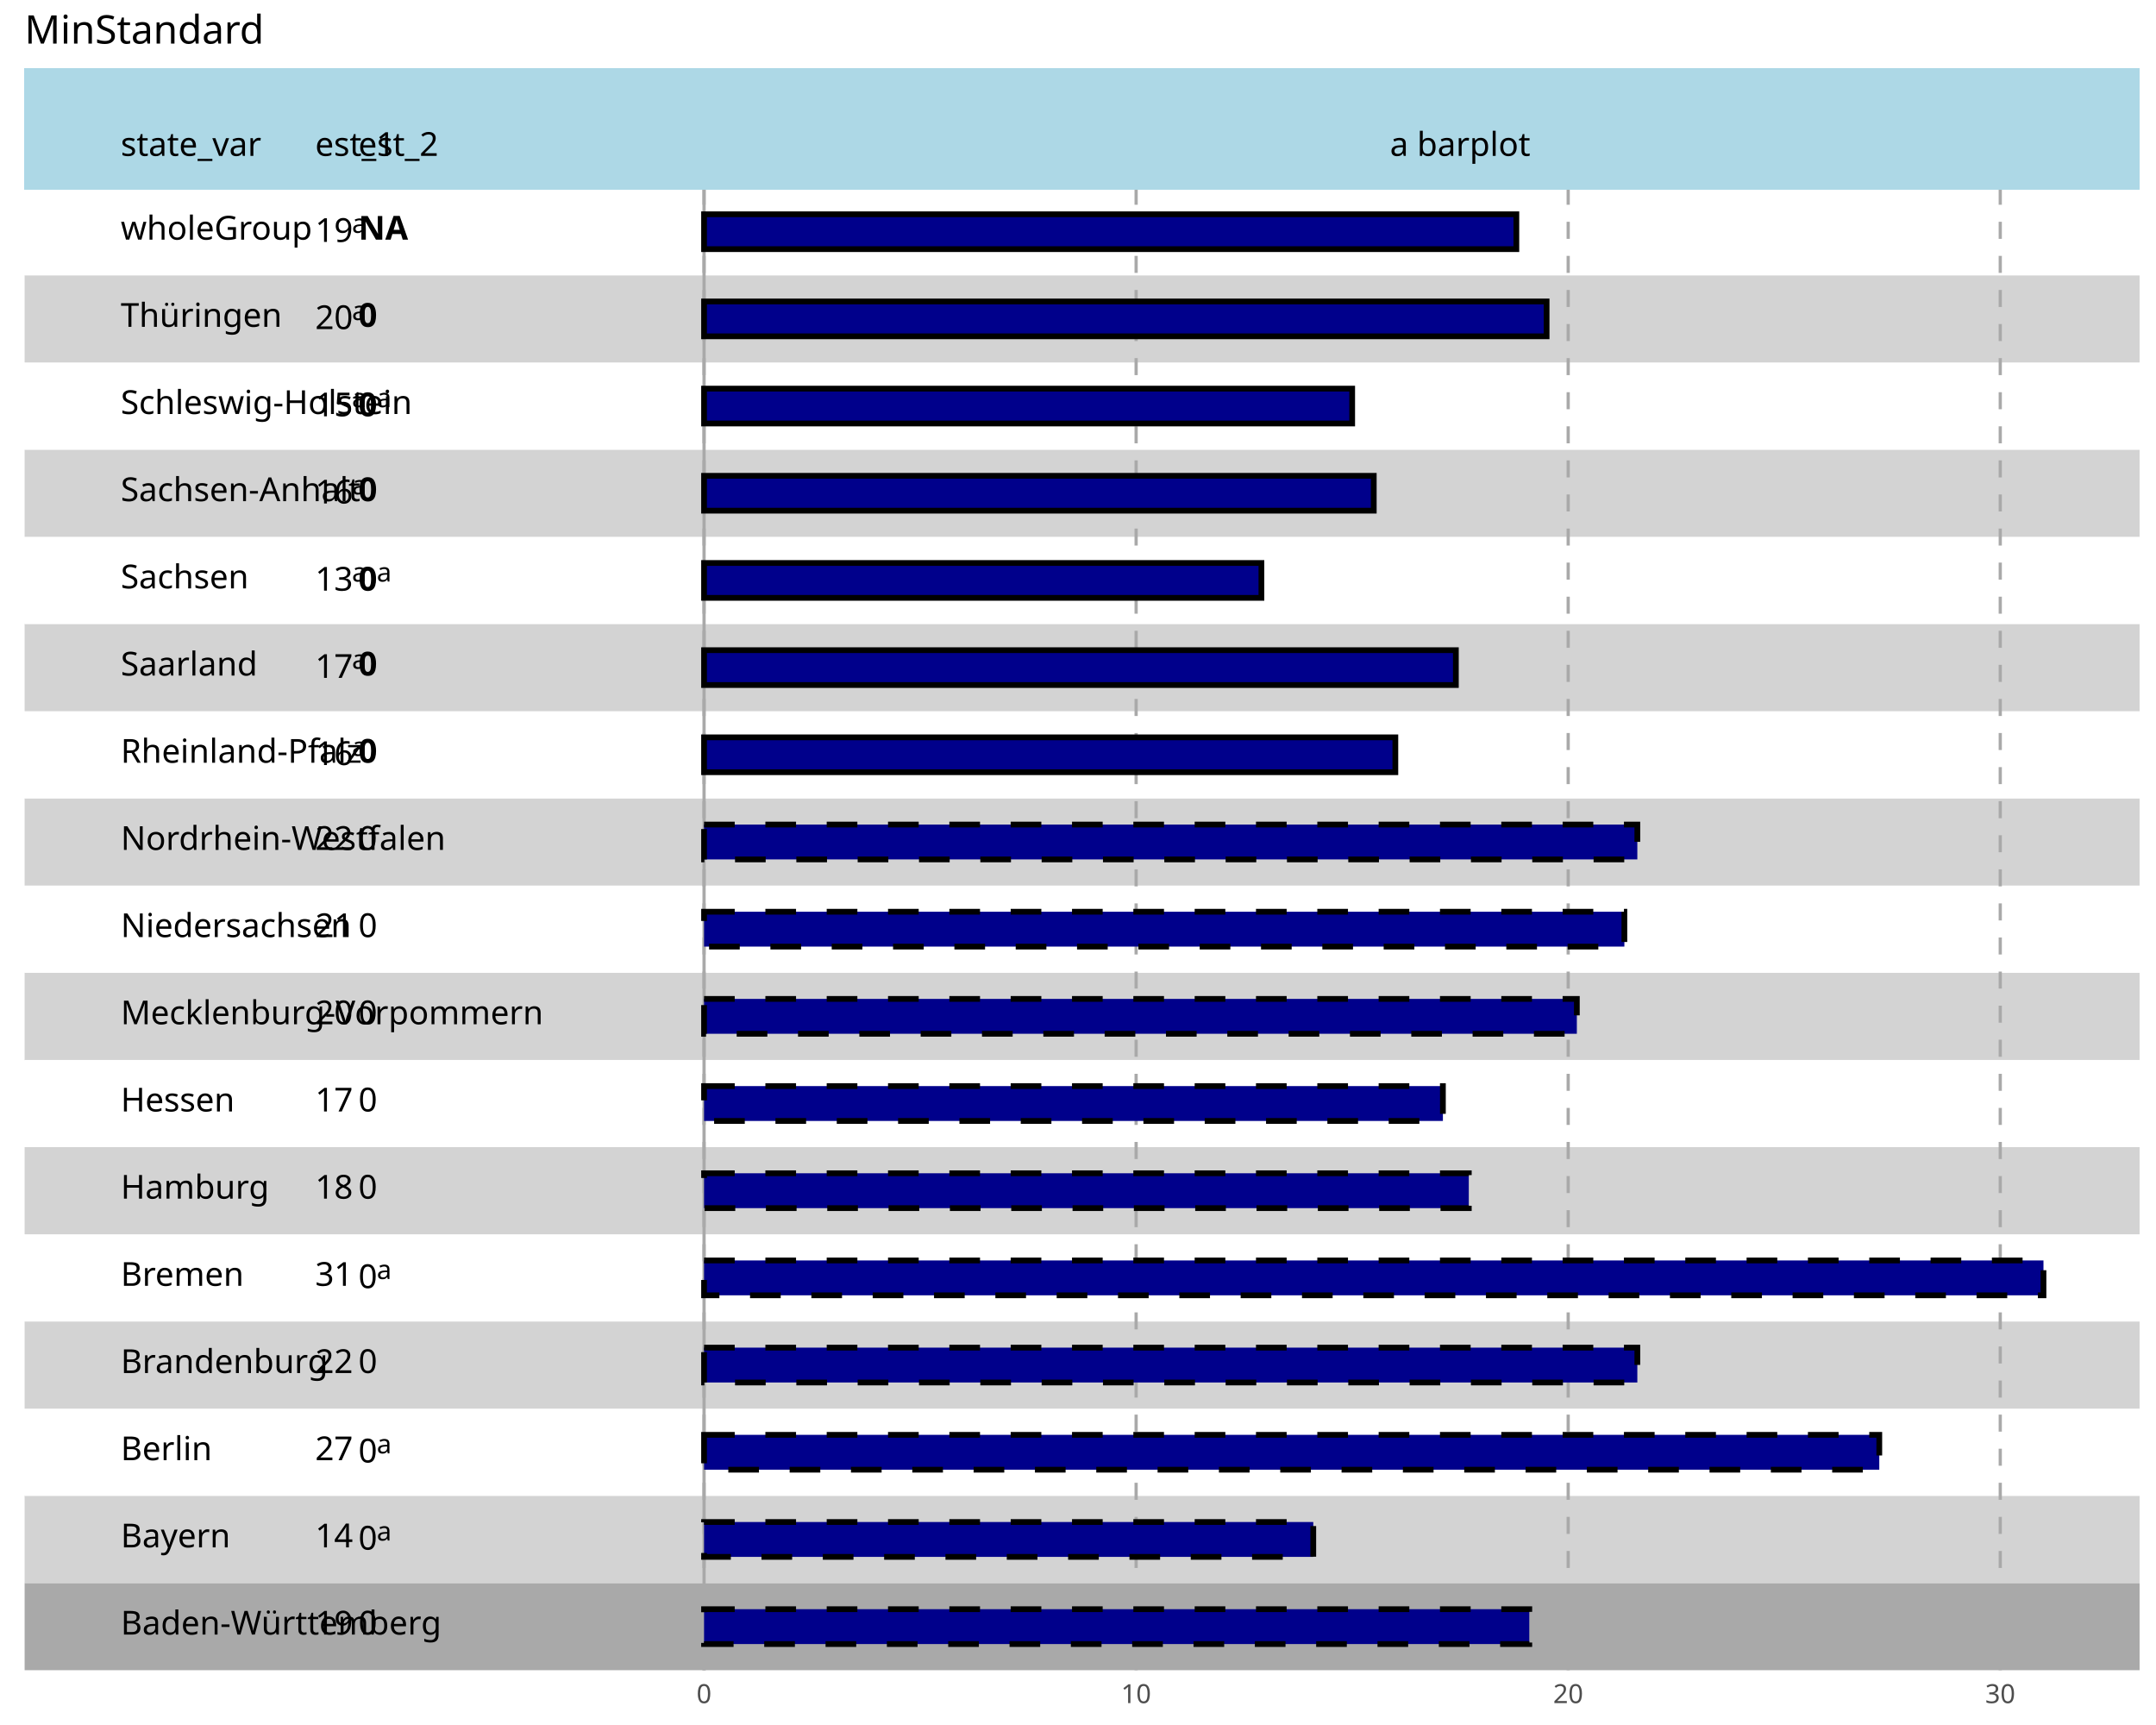
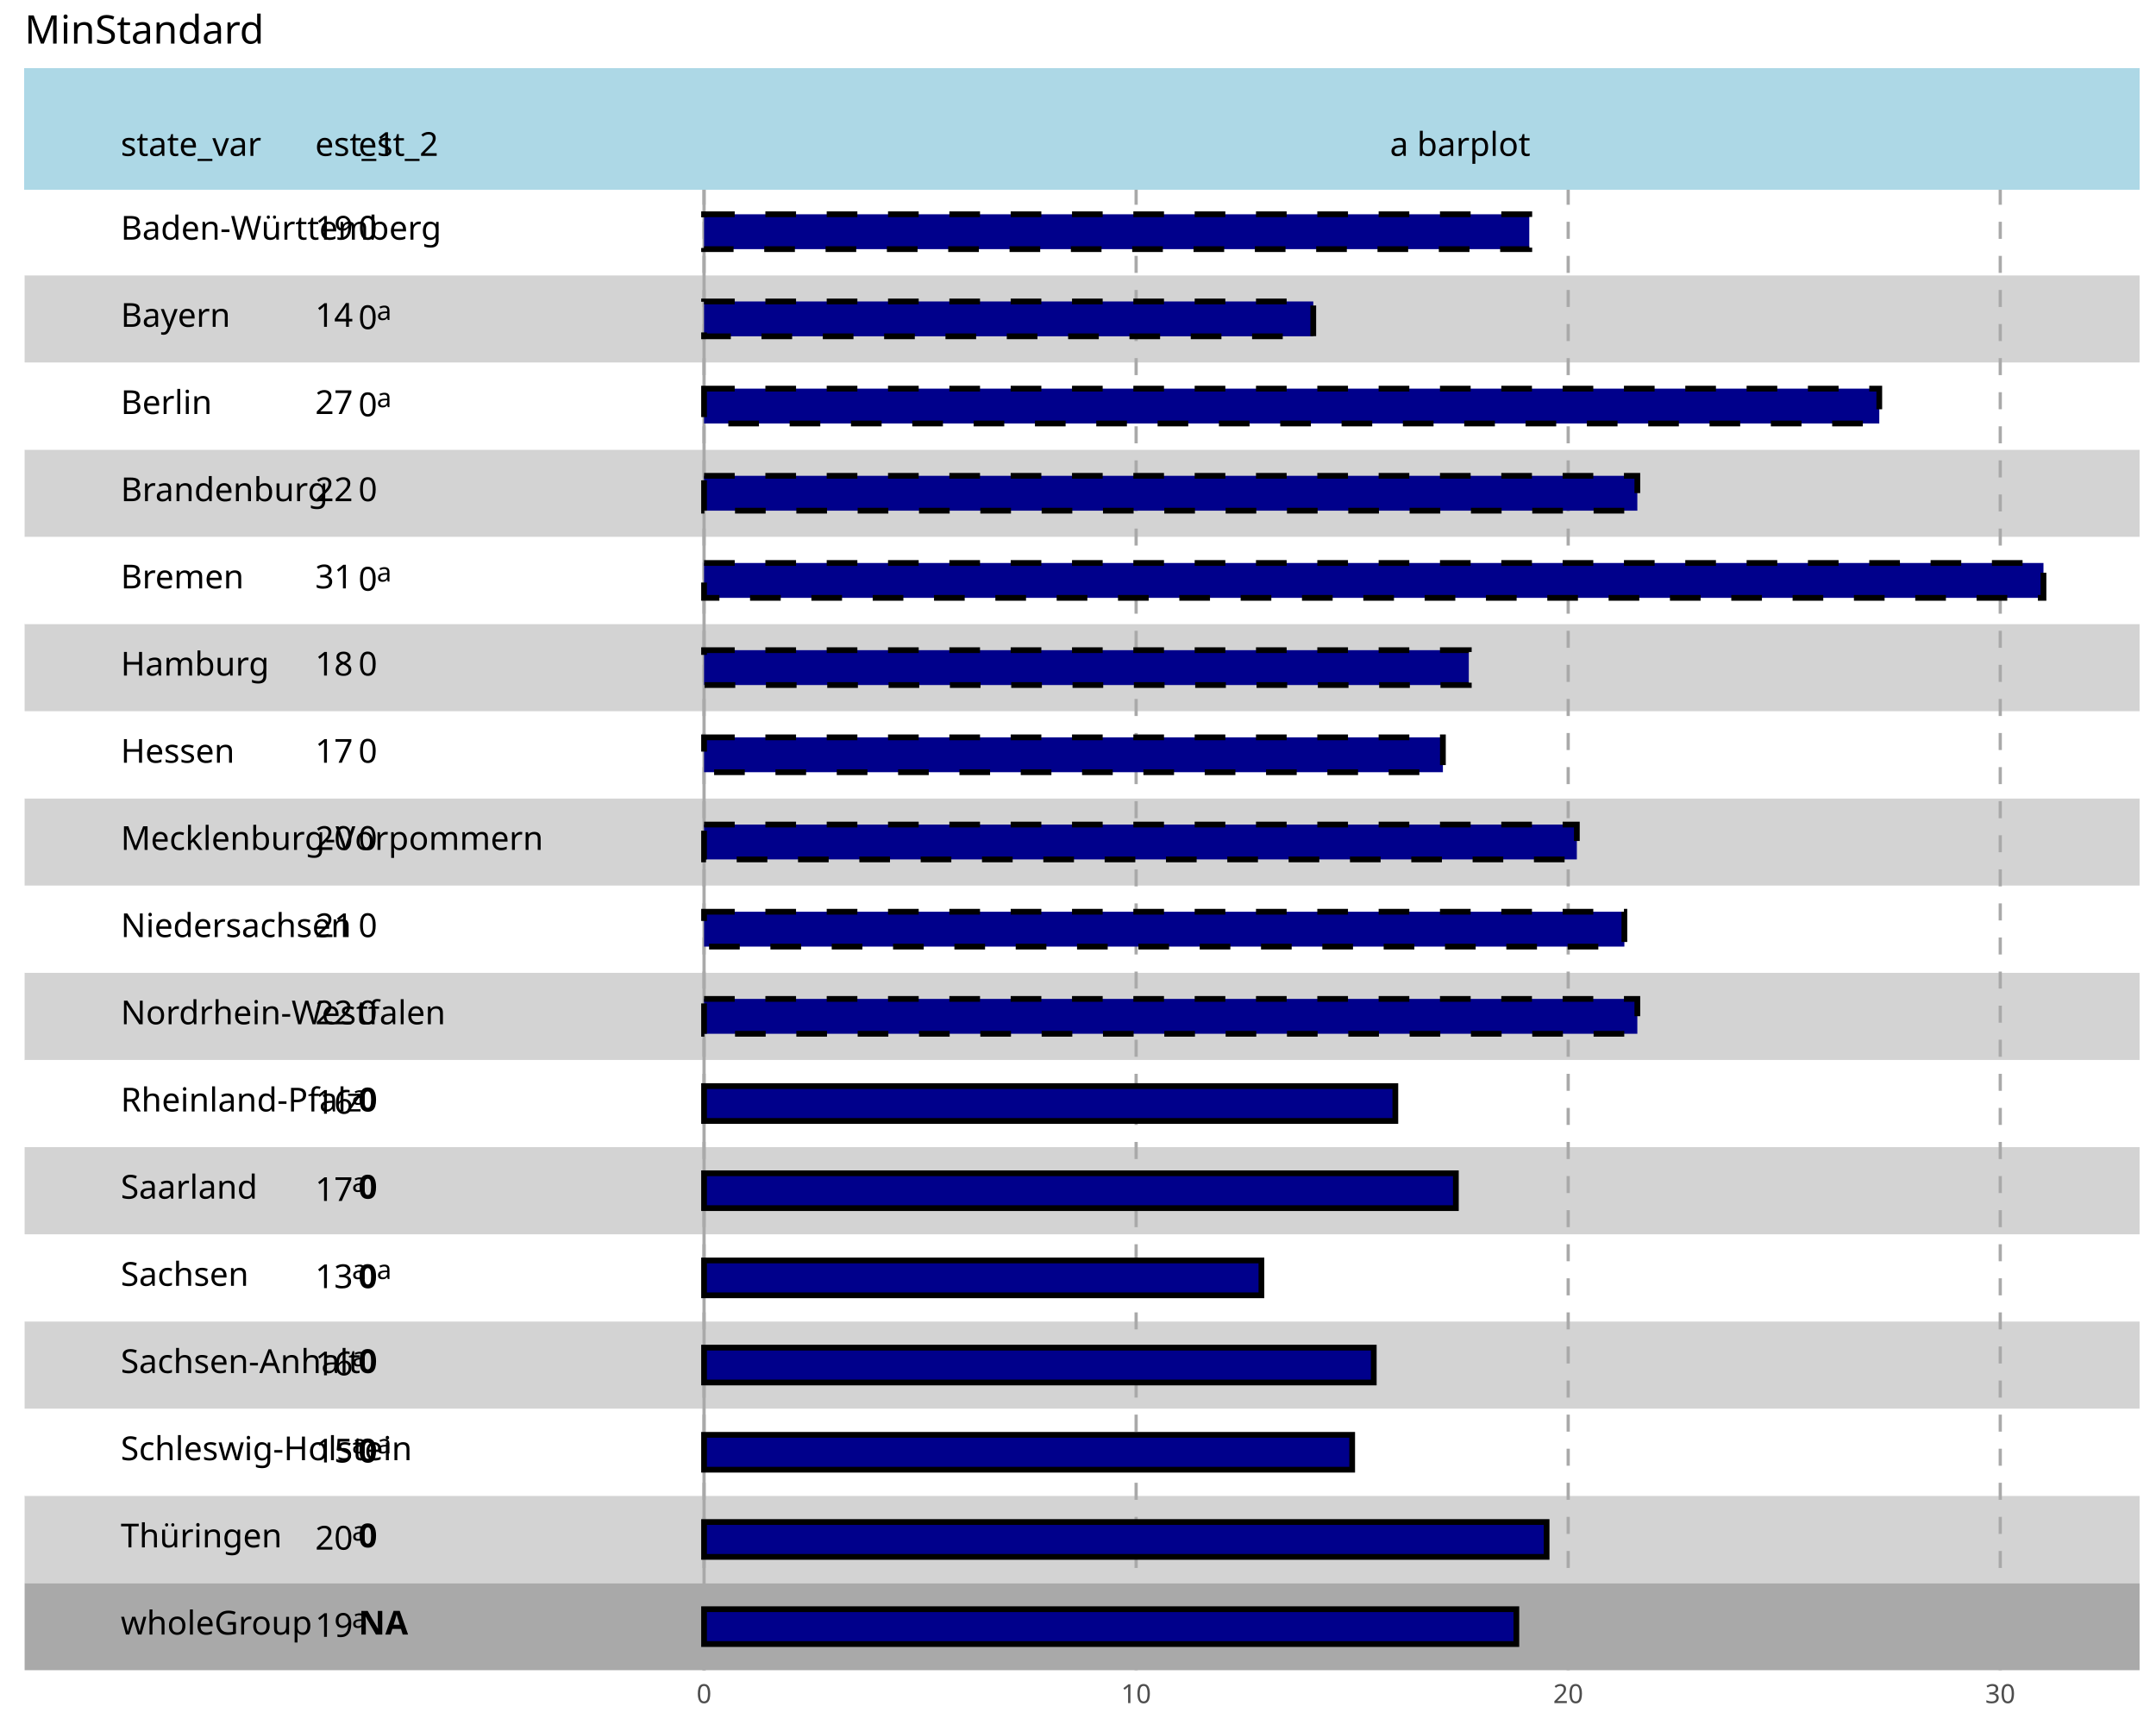
<svg xmlns="http://www.w3.org/2000/svg" class="svglite" data-engine-version="2.0" width="720.00pt" height="576.00pt" viewBox="0 0 720.00 576.00">
  <defs>
    <style type="text/css">
    .svglite line, .svglite polyline, .svglite polygon, .svglite path, .svglite rect, .svglite circle {
      fill: none;
      stroke: #000000;
      stroke-linecap: round;
      stroke-linejoin: round;
      stroke-miterlimit: 10.00;
    }
  </style>
  </defs>
  <rect width="100%" height="100%" style="stroke: none; fill: #FFFFFF;" />
  <defs>
    <clipPath id="cpMC4wMHw3MjAuMDB8MC4wMHw1NzYuMDA=">
      <rect x="0.00" y="0.00" width="720.00" height="576.00" />
    </clipPath>
  </defs>
  <g clip-path="url(#cpMC4wMHw3MjAuMDB8MC4wMHw1NzYuMDA=)">
</g>
  <defs>
    <clipPath id="cpOC4yMnw3MTQuNTJ8MjIuNzh8NTU3Ljcx">
      <rect x="8.22" y="22.78" width="706.30" height="534.92" />
    </clipPath>
  </defs>
  <g clip-path="url(#cpOC4yMnw3MTQuNTJ8MjIuNzh8NTU3Ljcx)">
    <polyline points="8.22,499.48 714.52,499.48 " style="stroke-width: 0.53; stroke: #EBEBEB; stroke-linecap: butt;" />
    <polyline points="8.22,353.93 714.52,353.93 " style="stroke-width: 0.53; stroke: #EBEBEB; stroke-linecap: butt;" />
    <polyline points="8.22,208.37 714.52,208.37 " style="stroke-width: 0.53; stroke: #EBEBEB; stroke-linecap: butt;" />
    <polyline points="8.22,62.81 714.52,62.81 " style="stroke-width: 0.53; stroke: #EBEBEB; stroke-linecap: butt;" />
    <rect x="8.22" y="528.59" width="706.30" height="29.11" style="stroke-width: 0.21; stroke: none; stroke-linecap: butt; stroke-linejoin: miter; fill: #A9A9A9;" />
    <rect x="8.22" y="499.48" width="706.30" height="29.11" style="stroke-width: 0.21; stroke: none; stroke-linecap: butt; stroke-linejoin: miter; fill: #D3D3D3;" />
    <rect x="8.22" y="470.37" width="706.30" height="29.11" style="stroke-width: 0.21; stroke: none; stroke-linecap: butt; stroke-linejoin: miter; fill: #FFFFFF;" />
    <rect x="8.22" y="441.26" width="706.30" height="29.11" style="stroke-width: 0.21; stroke: none; stroke-linecap: butt; stroke-linejoin: miter; fill: #D3D3D3;" />
    <rect x="8.22" y="412.15" width="706.30" height="29.11" style="stroke-width: 0.21; stroke: none; stroke-linecap: butt; stroke-linejoin: miter; fill: #FFFFFF;" />
    <rect x="8.22" y="383.04" width="706.30" height="29.11" style="stroke-width: 0.21; stroke: none; stroke-linecap: butt; stroke-linejoin: miter; fill: #D3D3D3;" />
    <rect x="8.22" y="353.93" width="706.30" height="29.11" style="stroke-width: 0.21; stroke: none; stroke-linecap: butt; stroke-linejoin: miter; fill: #FFFFFF;" />
    <rect x="8.22" y="324.81" width="706.30" height="29.11" style="stroke-width: 0.21; stroke: none; stroke-linecap: butt; stroke-linejoin: miter; fill: #D3D3D3;" />
    <rect x="8.22" y="295.70" width="706.30" height="29.11" style="stroke-width: 0.21; stroke: none; stroke-linecap: butt; stroke-linejoin: miter; fill: #FFFFFF;" />
    <rect x="8.22" y="266.59" width="706.30" height="29.11" style="stroke-width: 0.21; stroke: none; stroke-linecap: butt; stroke-linejoin: miter; fill: #D3D3D3;" />
    <rect x="8.22" y="237.48" width="706.30" height="29.11" style="stroke-width: 0.21; stroke: none; stroke-linecap: butt; stroke-linejoin: miter; fill: #FFFFFF;" />
    <rect x="8.22" y="208.37" width="706.30" height="29.11" style="stroke-width: 0.21; stroke: none; stroke-linecap: butt; stroke-linejoin: miter; fill: #D3D3D3;" />
    <rect x="8.22" y="179.26" width="706.30" height="29.11" style="stroke-width: 0.21; stroke: none; stroke-linecap: butt; stroke-linejoin: miter; fill: #FFFFFF;" />
    <rect x="8.22" y="150.15" width="706.30" height="29.11" style="stroke-width: 0.21; stroke: none; stroke-linecap: butt; stroke-linejoin: miter; fill: #D3D3D3;" />
    <rect x="8.22" y="121.03" width="706.30" height="29.11" style="stroke-width: 0.21; stroke: none; stroke-linecap: butt; stroke-linejoin: miter; fill: #FFFFFF;" />
    <rect x="8.22" y="91.92" width="706.30" height="29.11" style="stroke-width: 0.21; stroke: none; stroke-linecap: butt; stroke-linejoin: miter; fill: #D3D3D3;" />
    <rect x="8.22" y="62.81" width="706.30" height="29.11" style="stroke-width: 0.21; stroke: none; stroke-linecap: butt; stroke-linejoin: miter; fill: #FFFFFF;" />
    <line x1="235.12" y1="557.71" x2="235.12" y2="22.78" style="stroke-width: 1.07; stroke: #A9A9A9; stroke-dasharray: 5.69,5.69; stroke-linecap: butt;" />
    <line x1="379.41" y1="557.71" x2="379.41" y2="22.78" style="stroke-width: 1.07; stroke: #A9A9A9; stroke-dasharray: 5.69,5.69; stroke-linecap: butt;" />
    <line x1="523.70" y1="557.71" x2="523.70" y2="22.78" style="stroke-width: 1.07; stroke: #A9A9A9; stroke-dasharray: 5.69,5.69; stroke-linecap: butt;" />
    <line x1="667.99" y1="557.71" x2="667.99" y2="22.78" style="stroke-width: 1.07; stroke: #A9A9A9; stroke-dasharray: 5.69,5.69; stroke-linecap: butt;" />
    <line x1="235.12" y1="557.71" x2="235.12" y2="22.78" style="stroke-width: 1.07; stroke: #A9A9A9; stroke-linecap: butt;" />
    <rect x="8.22" y="22.78" width="706.30" height="40.03" style="stroke-width: 1.07; stroke: #ADD8E6; stroke-linecap: butt; stroke-linejoin: miter; fill: #ADD8E6;" />
    <rect x="8.22" y="22.78" width="706.30" height="40.03" style="stroke-width: 1.07; stroke: #ADD8E6; stroke-linecap: butt; stroke-linejoin: miter; fill: #ADD8E6;" />
    <rect x="8.22" y="22.78" width="706.30" height="40.03" style="stroke-width: 1.07; stroke: #ADD8E6; stroke-linecap: butt; stroke-linejoin: miter; fill: #ADD8E6;" />
    <rect x="8.22" y="22.78" width="706.30" height="40.03" style="stroke-width: 1.07; stroke: #ADD8E6; stroke-linecap: butt; stroke-linejoin: miter; fill: #ADD8E6;" />
    <rect x="8.22" y="22.78" width="706.30" height="40.03" style="stroke-width: 1.07; stroke: #ADD8E6; stroke-linecap: butt; stroke-linejoin: miter; fill: #ADD8E6;" />
    <rect x="8.22" y="22.78" width="706.30" height="40.03" style="stroke-width: 1.07; stroke: #ADD8E6; stroke-linecap: butt; stroke-linejoin: miter; fill: #ADD8E6;" />
    <rect x="8.22" y="22.78" width="706.30" height="40.03" style="stroke-width: 1.07; stroke: #ADD8E6; stroke-linecap: butt; stroke-linejoin: miter; fill: #ADD8E6;" />
    <rect x="8.22" y="22.78" width="706.30" height="40.03" style="stroke-width: 1.07; stroke: #ADD8E6; stroke-linecap: butt; stroke-linejoin: miter; fill: #ADD8E6;" />
    <rect x="8.22" y="22.78" width="706.30" height="40.03" style="stroke-width: 1.07; stroke: #ADD8E6; stroke-linecap: butt; stroke-linejoin: miter; fill: #ADD8E6;" />
    <rect x="8.22" y="22.78" width="706.30" height="40.03" style="stroke-width: 1.07; stroke: #ADD8E6; stroke-linecap: butt; stroke-linejoin: miter; fill: #ADD8E6;" />
    <rect x="8.22" y="22.78" width="706.30" height="40.03" style="stroke-width: 1.07; stroke: #ADD8E6; stroke-linecap: butt; stroke-linejoin: miter; fill: #ADD8E6;" />
    <rect x="8.22" y="22.78" width="706.30" height="40.03" style="stroke-width: 1.07; stroke: #ADD8E6; stroke-linecap: butt; stroke-linejoin: miter; fill: #ADD8E6;" />
    <rect x="8.22" y="22.78" width="706.30" height="40.03" style="stroke-width: 1.07; stroke: #ADD8E6; stroke-linecap: butt; stroke-linejoin: miter; fill: #ADD8E6;" />
    <rect x="8.22" y="22.78" width="706.30" height="40.03" style="stroke-width: 1.07; stroke: #ADD8E6; stroke-linecap: butt; stroke-linejoin: miter; fill: #ADD8E6;" />
    <rect x="8.22" y="22.78" width="706.30" height="40.03" style="stroke-width: 1.07; stroke: #ADD8E6; stroke-linecap: butt; stroke-linejoin: miter; fill: #ADD8E6;" />
    <rect x="8.22" y="22.78" width="706.30" height="40.03" style="stroke-width: 1.07; stroke: #ADD8E6; stroke-linecap: butt; stroke-linejoin: miter; fill: #ADD8E6;" />
    <rect x="8.22" y="22.78" width="706.30" height="40.03" style="stroke-width: 1.07; stroke: #ADD8E6; stroke-linecap: butt; stroke-linejoin: miter; fill: #ADD8E6;" />
-     <rect x="235.12" y="537.33" width="275.59" height="11.64" style="stroke-width: 1.92; stroke-dasharray: 10.24,10.24; stroke-linecap: butt; stroke-linejoin: miter; fill: #00008B;" />
-     <rect x="235.12" y="508.22" width="203.45" height="11.64" style="stroke-width: 1.92; stroke-dasharray: 10.24,10.24; stroke-linecap: butt; stroke-linejoin: miter; fill: #00008B;" />
-     <rect x="235.12" y="479.11" width="392.47" height="11.64" style="stroke-width: 1.92; stroke-dasharray: 10.24,10.24; stroke-linecap: butt; stroke-linejoin: miter; fill: #00008B;" />
-     <rect x="235.12" y="449.99" width="311.67" height="11.64" style="stroke-width: 1.92; stroke-dasharray: 10.24,10.24; stroke-linecap: butt; stroke-linejoin: miter; fill: #00008B;" />
-     <rect x="235.12" y="420.88" width="447.30" height="11.64" style="stroke-width: 1.92; stroke-dasharray: 10.24,10.24; stroke-linecap: butt; stroke-linejoin: miter; fill: #00008B;" />
-     <rect x="235.12" y="391.77" width="255.39" height="11.64" style="stroke-width: 1.92; stroke-dasharray: 10.24,10.24; stroke-linecap: butt; stroke-linejoin: miter; fill: #00008B;" />
-     <rect x="235.12" y="362.66" width="246.74" height="11.64" style="stroke-width: 1.92; stroke-dasharray: 10.24,10.24; stroke-linecap: butt; stroke-linejoin: miter; fill: #00008B;" />
-     <rect x="235.12" y="333.55" width="291.47" height="11.64" style="stroke-width: 1.92; stroke-dasharray: 10.24,10.24; stroke-linecap: butt; stroke-linejoin: miter; fill: #00008B;" />
+     <rect x="235.12" y="537.33" width="271.27" height="11.64" style="stroke-width: 1.92; stroke-linecap: butt; stroke-linejoin: miter; fill: #00008B;" />
+     <rect x="235.12" y="508.22" width="281.37" height="11.64" style="stroke-width: 1.92; stroke-linecap: butt; stroke-linejoin: miter; fill: #00008B;" />
+     <rect x="235.12" y="479.11" width="216.44" height="11.64" style="stroke-width: 1.92; stroke-linecap: butt; stroke-linejoin: miter; fill: #00008B;" />
+     <rect x="235.12" y="449.99" width="223.65" height="11.64" style="stroke-width: 1.92; stroke-linecap: butt; stroke-linejoin: miter; fill: #00008B;" />
+     <rect x="235.12" y="420.88" width="186.13" height="11.64" style="stroke-width: 1.92; stroke-linecap: butt; stroke-linejoin: miter; fill: #00008B;" />
+     <rect x="235.12" y="391.77" width="251.07" height="11.64" style="stroke-width: 1.92; stroke-linecap: butt; stroke-linejoin: miter; fill: #00008B;" />
+     <rect x="235.12" y="362.66" width="230.86" height="11.64" style="stroke-width: 1.92; stroke-linecap: butt; stroke-linejoin: miter; fill: #00008B;" />
+     <rect x="235.12" y="333.55" width="311.67" height="11.64" style="stroke-width: 1.92; stroke-dasharray: 10.24,10.24; stroke-linecap: butt; stroke-linejoin: miter; fill: #00008B;" />
    <rect x="235.12" y="304.44" width="307.34" height="11.64" style="stroke-width: 1.92; stroke-dasharray: 10.24,10.24; stroke-linecap: butt; stroke-linejoin: miter; fill: #00008B;" />
-     <rect x="235.12" y="275.33" width="311.67" height="11.64" style="stroke-width: 1.92; stroke-dasharray: 10.24,10.24; stroke-linecap: butt; stroke-linejoin: miter; fill: #00008B;" />
-     <rect x="235.12" y="246.21" width="230.86" height="11.64" style="stroke-width: 1.92; stroke-linecap: butt; stroke-linejoin: miter; fill: #00008B;" />
-     <rect x="235.12" y="217.10" width="251.07" height="11.64" style="stroke-width: 1.92; stroke-linecap: butt; stroke-linejoin: miter; fill: #00008B;" />
-     <rect x="235.12" y="187.99" width="186.13" height="11.64" style="stroke-width: 1.92; stroke-linecap: butt; stroke-linejoin: miter; fill: #00008B;" />
-     <rect x="235.12" y="158.88" width="223.65" height="11.64" style="stroke-width: 1.92; stroke-linecap: butt; stroke-linejoin: miter; fill: #00008B;" />
-     <rect x="235.12" y="129.77" width="216.44" height="11.64" style="stroke-width: 1.92; stroke-linecap: butt; stroke-linejoin: miter; fill: #00008B;" />
-     <rect x="235.12" y="100.66" width="281.37" height="11.64" style="stroke-width: 1.92; stroke-linecap: butt; stroke-linejoin: miter; fill: #00008B;" />
-     <rect x="235.12" y="71.55" width="271.27" height="11.64" style="stroke-width: 1.92; stroke-linecap: butt; stroke-linejoin: miter; fill: #00008B;" />
+     <rect x="235.12" y="275.33" width="291.47" height="11.64" style="stroke-width: 1.92; stroke-dasharray: 10.24,10.24; stroke-linecap: butt; stroke-linejoin: miter; fill: #00008B;" />
+     <rect x="235.12" y="246.21" width="246.74" height="11.64" style="stroke-width: 1.92; stroke-dasharray: 10.24,10.24; stroke-linecap: butt; stroke-linejoin: miter; fill: #00008B;" />
+     <rect x="235.12" y="217.10" width="255.39" height="11.64" style="stroke-width: 1.92; stroke-dasharray: 10.24,10.24; stroke-linecap: butt; stroke-linejoin: miter; fill: #00008B;" />
+     <rect x="235.12" y="187.99" width="447.30" height="11.64" style="stroke-width: 1.92; stroke-dasharray: 10.24,10.24; stroke-linecap: butt; stroke-linejoin: miter; fill: #00008B;" />
+     <rect x="235.12" y="158.88" width="311.67" height="11.64" style="stroke-width: 1.92; stroke-dasharray: 10.24,10.24; stroke-linecap: butt; stroke-linejoin: miter; fill: #00008B;" />
+     <rect x="235.12" y="129.77" width="392.47" height="11.64" style="stroke-width: 1.92; stroke-dasharray: 10.24,10.24; stroke-linecap: butt; stroke-linejoin: miter; fill: #00008B;" />
+     <rect x="235.12" y="100.66" width="203.45" height="11.64" style="stroke-width: 1.92; stroke-dasharray: 10.24,10.24; stroke-linecap: butt; stroke-linejoin: miter; fill: #00008B;" />
+     <rect x="235.12" y="71.55" width="275.59" height="11.64" style="stroke-width: 1.92; stroke-dasharray: 10.24,10.24; stroke-linecap: butt; stroke-linejoin: miter; fill: #00008B;" />
    <text x="487.62" y="52.05" text-anchor="middle" style="font-size: 11.04px; font-family: sans;" textLength="42.96px" lengthAdjust="spacingAndGlyphs">a barplot</text>
-     <text x="119.68" y="545.80" style="font-size: 11.04px; font-family: sans;" textLength="6.14px" lengthAdjust="spacingAndGlyphs">0</text>
-     <text x="119.68" y="517.45" style="font-size: 11.04px; font-family: sans;" textLength="6.14px" lengthAdjust="spacingAndGlyphs">0</text>
-     <text x="125.82" y="514.41" style="font-size: 8.83px; font-family: sans;" textLength="4.91px" lengthAdjust="spacingAndGlyphs">a</text>
-     <text x="119.68" y="488.34" style="font-size: 11.04px; font-family: sans;" textLength="6.14px" lengthAdjust="spacingAndGlyphs">0</text>
+     <text x="119.68" y="545.80" style="font-size: 11.04px; font-weight: bold; font-family: sans;" textLength="15.34px" lengthAdjust="spacingAndGlyphs">NA</text>
+     <text x="119.68" y="516.69" style="font-size: 11.04px; font-weight: bold; font-family: sans;" textLength="6.14px" lengthAdjust="spacingAndGlyphs">0</text>
+     <text x="119.68" y="488.34" style="font-size: 11.04px; font-weight: bold; font-family: sans;" textLength="6.14px" lengthAdjust="spacingAndGlyphs">0</text>
    <text x="125.82" y="485.30" style="font-size: 8.83px; font-family: sans;" textLength="4.91px" lengthAdjust="spacingAndGlyphs">a</text>
-     <text x="119.68" y="458.47" style="font-size: 11.04px; font-family: sans;" textLength="6.14px" lengthAdjust="spacingAndGlyphs">0</text>
-     <text x="119.68" y="430.12" style="font-size: 11.04px; font-family: sans;" textLength="6.14px" lengthAdjust="spacingAndGlyphs">0</text>
+     <text x="119.68" y="458.47" style="font-size: 11.04px; font-weight: bold; font-family: sans;" textLength="6.14px" lengthAdjust="spacingAndGlyphs">0</text>
+     <text x="119.68" y="430.12" style="font-size: 11.04px; font-weight: bold; font-family: sans;" textLength="6.14px" lengthAdjust="spacingAndGlyphs">0</text>
    <text x="125.82" y="427.08" style="font-size: 8.83px; font-family: sans;" textLength="4.91px" lengthAdjust="spacingAndGlyphs">a</text>
-     <text x="119.68" y="400.25" style="font-size: 11.04px; font-family: sans;" textLength="6.14px" lengthAdjust="spacingAndGlyphs">0</text>
-     <text x="119.68" y="371.13" style="font-size: 11.04px; font-family: sans;" textLength="6.14px" lengthAdjust="spacingAndGlyphs">0</text>
+     <text x="119.68" y="400.25" style="font-size: 11.04px; font-weight: bold; font-family: sans;" textLength="6.14px" lengthAdjust="spacingAndGlyphs">0</text>
+     <text x="119.68" y="371.13" style="font-size: 11.04px; font-weight: bold; font-family: sans;" textLength="6.14px" lengthAdjust="spacingAndGlyphs">0</text>
    <text x="119.68" y="342.02" style="font-size: 11.04px; font-family: sans;" textLength="6.14px" lengthAdjust="spacingAndGlyphs">0</text>
    <text x="119.68" y="312.91" style="font-size: 11.04px; font-family: sans;" textLength="6.14px" lengthAdjust="spacingAndGlyphs">0</text>
    <text x="119.68" y="283.80" style="font-size: 11.04px; font-family: sans;" textLength="6.14px" lengthAdjust="spacingAndGlyphs">0</text>
-     <text x="119.68" y="254.69" style="font-size: 11.04px; font-weight: bold; font-family: sans;" textLength="6.14px" lengthAdjust="spacingAndGlyphs">0</text>
-     <text x="119.68" y="225.58" style="font-size: 11.04px; font-weight: bold; font-family: sans;" textLength="6.14px" lengthAdjust="spacingAndGlyphs">0</text>
-     <text x="119.68" y="197.23" style="font-size: 11.04px; font-weight: bold; font-family: sans;" textLength="6.14px" lengthAdjust="spacingAndGlyphs">0</text>
+     <text x="119.68" y="254.69" style="font-size: 11.04px; font-family: sans;" textLength="6.14px" lengthAdjust="spacingAndGlyphs">0</text>
+     <text x="119.68" y="225.58" style="font-size: 11.04px; font-family: sans;" textLength="6.14px" lengthAdjust="spacingAndGlyphs">0</text>
+     <text x="119.68" y="197.23" style="font-size: 11.04px; font-family: sans;" textLength="6.14px" lengthAdjust="spacingAndGlyphs">0</text>
    <text x="125.82" y="194.19" style="font-size: 8.83px; font-family: sans;" textLength="4.91px" lengthAdjust="spacingAndGlyphs">a</text>
-     <text x="119.68" y="167.35" style="font-size: 11.04px; font-weight: bold; font-family: sans;" textLength="6.14px" lengthAdjust="spacingAndGlyphs">0</text>
-     <text x="119.68" y="139.00" style="font-size: 11.04px; font-weight: bold; font-family: sans;" textLength="6.14px" lengthAdjust="spacingAndGlyphs">0</text>
+     <text x="119.68" y="167.35" style="font-size: 11.04px; font-family: sans;" textLength="6.14px" lengthAdjust="spacingAndGlyphs">0</text>
+     <text x="119.68" y="139.00" style="font-size: 11.04px; font-family: sans;" textLength="6.14px" lengthAdjust="spacingAndGlyphs">0</text>
    <text x="125.82" y="135.96" style="font-size: 8.83px; font-family: sans;" textLength="4.91px" lengthAdjust="spacingAndGlyphs">a</text>
-     <text x="119.68" y="109.13" style="font-size: 11.04px; font-weight: bold; font-family: sans;" textLength="6.14px" lengthAdjust="spacingAndGlyphs">0</text>
-     <text x="119.68" y="80.02" style="font-size: 11.04px; font-weight: bold; font-family: sans;" textLength="15.34px" lengthAdjust="spacingAndGlyphs">NA</text>
+     <text x="119.68" y="109.89" style="font-size: 11.04px; font-family: sans;" textLength="6.14px" lengthAdjust="spacingAndGlyphs">0</text>
+     <text x="125.82" y="106.85" style="font-size: 8.83px; font-family: sans;" textLength="4.91px" lengthAdjust="spacingAndGlyphs">a</text>
+     <text x="119.68" y="80.02" style="font-size: 11.04px; font-family: sans;" textLength="6.14px" lengthAdjust="spacingAndGlyphs">0</text>
    <text x="119.68" y="52.05" style="font-size: 11.04px; font-family: sans;" textLength="27.01px" lengthAdjust="spacingAndGlyphs">est_2</text>
-     <text x="105.25" y="545.80" style="font-size: 11.04px; font-family: sans;" textLength="12.28px" lengthAdjust="spacingAndGlyphs">19</text>
-     <text x="105.25" y="516.69" style="font-size: 11.04px; font-family: sans;" textLength="12.28px" lengthAdjust="spacingAndGlyphs">14</text>
-     <text x="105.25" y="487.58" style="font-size: 11.04px; font-family: sans;" textLength="12.28px" lengthAdjust="spacingAndGlyphs">27</text>
-     <text x="105.25" y="458.47" style="font-size: 11.04px; font-family: sans;" textLength="12.28px" lengthAdjust="spacingAndGlyphs">22</text>
-     <text x="105.25" y="429.36" style="font-size: 11.04px; font-family: sans;" textLength="12.28px" lengthAdjust="spacingAndGlyphs">31</text>
-     <text x="105.25" y="400.25" style="font-size: 11.04px; font-family: sans;" textLength="12.28px" lengthAdjust="spacingAndGlyphs">18</text>
-     <text x="105.25" y="371.13" style="font-size: 11.04px; font-family: sans;" textLength="12.28px" lengthAdjust="spacingAndGlyphs">17</text>
-     <text x="105.25" y="342.02" style="font-size: 11.04px; font-family: sans;" textLength="12.28px" lengthAdjust="spacingAndGlyphs">20</text>
+     <text x="105.25" y="546.56" style="font-size: 11.04px; font-family: sans;" textLength="12.28px" lengthAdjust="spacingAndGlyphs">19</text>
+     <text x="117.53" y="543.52" style="font-size: 8.83px; font-family: sans;" textLength="4.91px" lengthAdjust="spacingAndGlyphs">a</text>
+     <text x="105.25" y="517.45" style="font-size: 11.04px; font-family: sans;" textLength="12.28px" lengthAdjust="spacingAndGlyphs">20</text>
+     <text x="117.53" y="514.41" style="font-size: 8.83px; font-family: sans;" textLength="4.91px" lengthAdjust="spacingAndGlyphs">a</text>
+     <text x="105.25" y="488.34" style="font-size: 11.04px; font-family: sans;" textLength="12.28px" lengthAdjust="spacingAndGlyphs">15</text>
+     <text x="117.53" y="485.30" style="font-size: 8.83px; font-family: sans;" textLength="4.91px" lengthAdjust="spacingAndGlyphs">a</text>
+     <text x="105.25" y="459.23" style="font-size: 11.04px; font-family: sans;" textLength="12.28px" lengthAdjust="spacingAndGlyphs">16</text>
+     <text x="117.53" y="456.19" style="font-size: 8.83px; font-family: sans;" textLength="4.91px" lengthAdjust="spacingAndGlyphs">a</text>
+     <text x="105.25" y="430.12" style="font-size: 11.04px; font-family: sans;" textLength="12.28px" lengthAdjust="spacingAndGlyphs">13</text>
+     <text x="117.53" y="427.08" style="font-size: 8.83px; font-family: sans;" textLength="4.91px" lengthAdjust="spacingAndGlyphs">a</text>
+     <text x="105.25" y="401.01" style="font-size: 11.04px; font-family: sans;" textLength="12.28px" lengthAdjust="spacingAndGlyphs">17</text>
+     <text x="117.53" y="397.97" style="font-size: 8.83px; font-family: sans;" textLength="4.91px" lengthAdjust="spacingAndGlyphs">a</text>
+     <text x="105.25" y="371.89" style="font-size: 11.04px; font-family: sans;" textLength="12.28px" lengthAdjust="spacingAndGlyphs">16</text>
+     <text x="117.53" y="368.86" style="font-size: 8.83px; font-family: sans;" textLength="4.91px" lengthAdjust="spacingAndGlyphs">a</text>
+     <text x="105.25" y="342.02" style="font-size: 11.04px; font-family: sans;" textLength="12.28px" lengthAdjust="spacingAndGlyphs">22</text>
    <text x="105.25" y="312.91" style="font-size: 11.04px; font-family: sans;" textLength="12.28px" lengthAdjust="spacingAndGlyphs">21</text>
-     <text x="105.25" y="283.80" style="font-size: 11.04px; font-family: sans;" textLength="12.28px" lengthAdjust="spacingAndGlyphs">22</text>
-     <text x="105.25" y="255.45" style="font-size: 11.04px; font-family: sans;" textLength="12.28px" lengthAdjust="spacingAndGlyphs">16</text>
-     <text x="117.53" y="252.41" style="font-size: 8.83px; font-family: sans;" textLength="4.91px" lengthAdjust="spacingAndGlyphs">a</text>
-     <text x="105.25" y="226.34" style="font-size: 11.04px; font-family: sans;" textLength="12.28px" lengthAdjust="spacingAndGlyphs">17</text>
-     <text x="117.53" y="223.30" style="font-size: 8.83px; font-family: sans;" textLength="4.91px" lengthAdjust="spacingAndGlyphs">a</text>
-     <text x="105.25" y="197.23" style="font-size: 11.04px; font-family: sans;" textLength="12.28px" lengthAdjust="spacingAndGlyphs">13</text>
-     <text x="117.53" y="194.19" style="font-size: 8.83px; font-family: sans;" textLength="4.91px" lengthAdjust="spacingAndGlyphs">a</text>
-     <text x="105.25" y="168.11" style="font-size: 11.04px; font-family: sans;" textLength="12.28px" lengthAdjust="spacingAndGlyphs">16</text>
-     <text x="117.53" y="165.08" style="font-size: 8.83px; font-family: sans;" textLength="4.91px" lengthAdjust="spacingAndGlyphs">a</text>
-     <text x="105.25" y="139.00" style="font-size: 11.04px; font-family: sans;" textLength="12.28px" lengthAdjust="spacingAndGlyphs">15</text>
-     <text x="117.53" y="135.96" style="font-size: 8.83px; font-family: sans;" textLength="4.91px" lengthAdjust="spacingAndGlyphs">a</text>
-     <text x="105.25" y="109.89" style="font-size: 11.04px; font-family: sans;" textLength="12.28px" lengthAdjust="spacingAndGlyphs">20</text>
-     <text x="117.53" y="106.85" style="font-size: 8.83px; font-family: sans;" textLength="4.91px" lengthAdjust="spacingAndGlyphs">a</text>
-     <text x="105.25" y="80.78" style="font-size: 11.04px; font-family: sans;" textLength="12.28px" lengthAdjust="spacingAndGlyphs">19</text>
-     <text x="117.53" y="77.74" style="font-size: 8.83px; font-family: sans;" textLength="4.91px" lengthAdjust="spacingAndGlyphs">a</text>
+     <text x="105.25" y="283.80" style="font-size: 11.04px; font-family: sans;" textLength="12.28px" lengthAdjust="spacingAndGlyphs">20</text>
+     <text x="105.25" y="254.69" style="font-size: 11.04px; font-family: sans;" textLength="12.28px" lengthAdjust="spacingAndGlyphs">17</text>
+     <text x="105.25" y="225.58" style="font-size: 11.04px; font-family: sans;" textLength="12.28px" lengthAdjust="spacingAndGlyphs">18</text>
+     <text x="105.25" y="196.47" style="font-size: 11.04px; font-family: sans;" textLength="12.28px" lengthAdjust="spacingAndGlyphs">31</text>
+     <text x="105.25" y="167.35" style="font-size: 11.04px; font-family: sans;" textLength="12.28px" lengthAdjust="spacingAndGlyphs">22</text>
+     <text x="105.25" y="138.24" style="font-size: 11.04px; font-family: sans;" textLength="12.28px" lengthAdjust="spacingAndGlyphs">27</text>
+     <text x="105.25" y="109.13" style="font-size: 11.04px; font-family: sans;" textLength="12.28px" lengthAdjust="spacingAndGlyphs">14</text>
+     <text x="105.25" y="80.02" style="font-size: 11.04px; font-family: sans;" textLength="12.28px" lengthAdjust="spacingAndGlyphs">19</text>
    <text x="105.25" y="52.05" style="font-size: 11.04px; font-family: sans;" textLength="27.01px" lengthAdjust="spacingAndGlyphs">est_1</text>
-     <text x="40.32" y="545.80" style="font-size: 11.04px; font-family: sans;" textLength="99.41px" lengthAdjust="spacingAndGlyphs">Baden-Württemberg</text>
-     <text x="40.32" y="516.69" style="font-size: 11.04px; font-family: sans;" textLength="34.99px" lengthAdjust="spacingAndGlyphs">Bayern</text>
-     <text x="40.32" y="487.58" style="font-size: 11.04px; font-family: sans;" textLength="28.22px" lengthAdjust="spacingAndGlyphs">Berlin</text>
-     <text x="40.32" y="458.47" style="font-size: 11.04px; font-family: sans;" textLength="63.84px" lengthAdjust="spacingAndGlyphs">Brandenburg</text>
-     <text x="40.32" y="429.36" style="font-size: 11.04px; font-family: sans;" textLength="38.66px" lengthAdjust="spacingAndGlyphs">Bremen</text>
-     <text x="40.32" y="400.25" style="font-size: 11.04px; font-family: sans;" textLength="45.41px" lengthAdjust="spacingAndGlyphs">Hamburg</text>
-     <text x="40.32" y="371.13" style="font-size: 11.04px; font-family: sans;" textLength="37.44px" lengthAdjust="spacingAndGlyphs">Hessen</text>
-     <text x="40.32" y="342.02" style="font-size: 11.04px; font-family: sans;" textLength="130.71px" lengthAdjust="spacingAndGlyphs">Mecklenburg-Vorpommern</text>
+     <text x="40.32" y="545.80" style="font-size: 11.04px; font-family: sans;" textLength="59.53px" lengthAdjust="spacingAndGlyphs">wholeGroup</text>
+     <text x="40.32" y="516.69" style="font-size: 11.04px; font-family: sans;" textLength="49.71px" lengthAdjust="spacingAndGlyphs">Thüringen</text>
+     <text x="40.32" y="487.58" style="font-size: 11.04px; font-family: sans;" textLength="93.28px" lengthAdjust="spacingAndGlyphs">Schleswig-Holstein</text>
+     <text x="40.32" y="458.47" style="font-size: 11.04px; font-family: sans;" textLength="77.96px" lengthAdjust="spacingAndGlyphs">Sachsen-Anhalt</text>
+     <text x="40.32" y="429.36" style="font-size: 11.04px; font-family: sans;" textLength="42.98px" lengthAdjust="spacingAndGlyphs">Sachsen</text>
+     <text x="40.32" y="400.25" style="font-size: 11.04px; font-family: sans;" textLength="44.19px" lengthAdjust="spacingAndGlyphs">Saarland</text>
+     <text x="40.32" y="371.13" style="font-size: 11.04px; font-family: sans;" textLength="77.94px" lengthAdjust="spacingAndGlyphs">Rheinland-Pfalz</text>
+     <text x="40.32" y="342.02" style="font-size: 11.04px; font-family: sans;" textLength="101.24px" lengthAdjust="spacingAndGlyphs">Nordrhein-Westfalen</text>
    <text x="40.32" y="312.91" style="font-size: 11.04px; font-family: sans;" textLength="73.66px" lengthAdjust="spacingAndGlyphs">Niedersachsen</text>
-     <text x="40.32" y="283.80" style="font-size: 11.04px; font-family: sans;" textLength="101.24px" lengthAdjust="spacingAndGlyphs">Nordrhein-Westfalen</text>
-     <text x="40.32" y="254.69" style="font-size: 11.04px; font-family: sans;" textLength="77.94px" lengthAdjust="spacingAndGlyphs">Rheinland-Pfalz</text>
-     <text x="40.32" y="225.58" style="font-size: 11.04px; font-family: sans;" textLength="44.19px" lengthAdjust="spacingAndGlyphs">Saarland</text>
-     <text x="40.32" y="196.47" style="font-size: 11.04px; font-family: sans;" textLength="42.98px" lengthAdjust="spacingAndGlyphs">Sachsen</text>
-     <text x="40.32" y="167.35" style="font-size: 11.04px; font-family: sans;" textLength="77.96px" lengthAdjust="spacingAndGlyphs">Sachsen-Anhalt</text>
-     <text x="40.32" y="138.24" style="font-size: 11.04px; font-family: sans;" textLength="93.28px" lengthAdjust="spacingAndGlyphs">Schleswig-Holstein</text>
-     <text x="40.32" y="109.13" style="font-size: 11.04px; font-family: sans;" textLength="49.71px" lengthAdjust="spacingAndGlyphs">Thüringen</text>
-     <text x="40.32" y="80.02" style="font-size: 11.04px; font-family: sans;" textLength="59.53px" lengthAdjust="spacingAndGlyphs">wholeGroup</text>
+     <text x="40.32" y="283.80" style="font-size: 11.04px; font-family: sans;" textLength="130.71px" lengthAdjust="spacingAndGlyphs">Mecklenburg-Vorpommern</text>
+     <text x="40.32" y="254.69" style="font-size: 11.04px; font-family: sans;" textLength="37.44px" lengthAdjust="spacingAndGlyphs">Hessen</text>
+     <text x="40.32" y="225.58" style="font-size: 11.04px; font-family: sans;" textLength="45.41px" lengthAdjust="spacingAndGlyphs">Hamburg</text>
+     <text x="40.32" y="196.47" style="font-size: 11.04px; font-family: sans;" textLength="38.66px" lengthAdjust="spacingAndGlyphs">Bremen</text>
+     <text x="40.32" y="167.35" style="font-size: 11.04px; font-family: sans;" textLength="63.84px" lengthAdjust="spacingAndGlyphs">Brandenburg</text>
+     <text x="40.32" y="138.24" style="font-size: 11.04px; font-family: sans;" textLength="28.22px" lengthAdjust="spacingAndGlyphs">Berlin</text>
+     <text x="40.32" y="109.13" style="font-size: 11.04px; font-family: sans;" textLength="34.99px" lengthAdjust="spacingAndGlyphs">Bayern</text>
+     <text x="40.32" y="80.02" style="font-size: 11.04px; font-family: sans;" textLength="99.41px" lengthAdjust="spacingAndGlyphs">Baden-Württemberg</text>
    <text x="40.32" y="52.05" style="font-size: 11.04px; font-family: sans;" textLength="45.42px" lengthAdjust="spacingAndGlyphs">state_var</text>
  </g>
  <g clip-path="url(#cpMC4wMHw3MjAuMDB8MC4wMHw1NzYuMDA=)">
    <text x="235.12" y="568.69" text-anchor="middle" style="font-size: 8.80px; fill: #4D4D4D; font-family: sans;" textLength="4.89px" lengthAdjust="spacingAndGlyphs">0</text>
    <text x="379.41" y="568.69" text-anchor="middle" style="font-size: 8.80px; fill: #4D4D4D; font-family: sans;" textLength="9.79px" lengthAdjust="spacingAndGlyphs">10</text>
    <text x="523.70" y="568.69" text-anchor="middle" style="font-size: 8.80px; fill: #4D4D4D; font-family: sans;" textLength="9.79px" lengthAdjust="spacingAndGlyphs">20</text>
    <text x="667.99" y="568.69" text-anchor="middle" style="font-size: 8.80px; fill: #4D4D4D; font-family: sans;" textLength="9.79px" lengthAdjust="spacingAndGlyphs">30</text>
    <text x="8.22" y="14.56" style="font-size: 13.20px; font-family: sans;" textLength="74.85px" lengthAdjust="spacingAndGlyphs">MinStandard</text>
  </g>
</svg>
